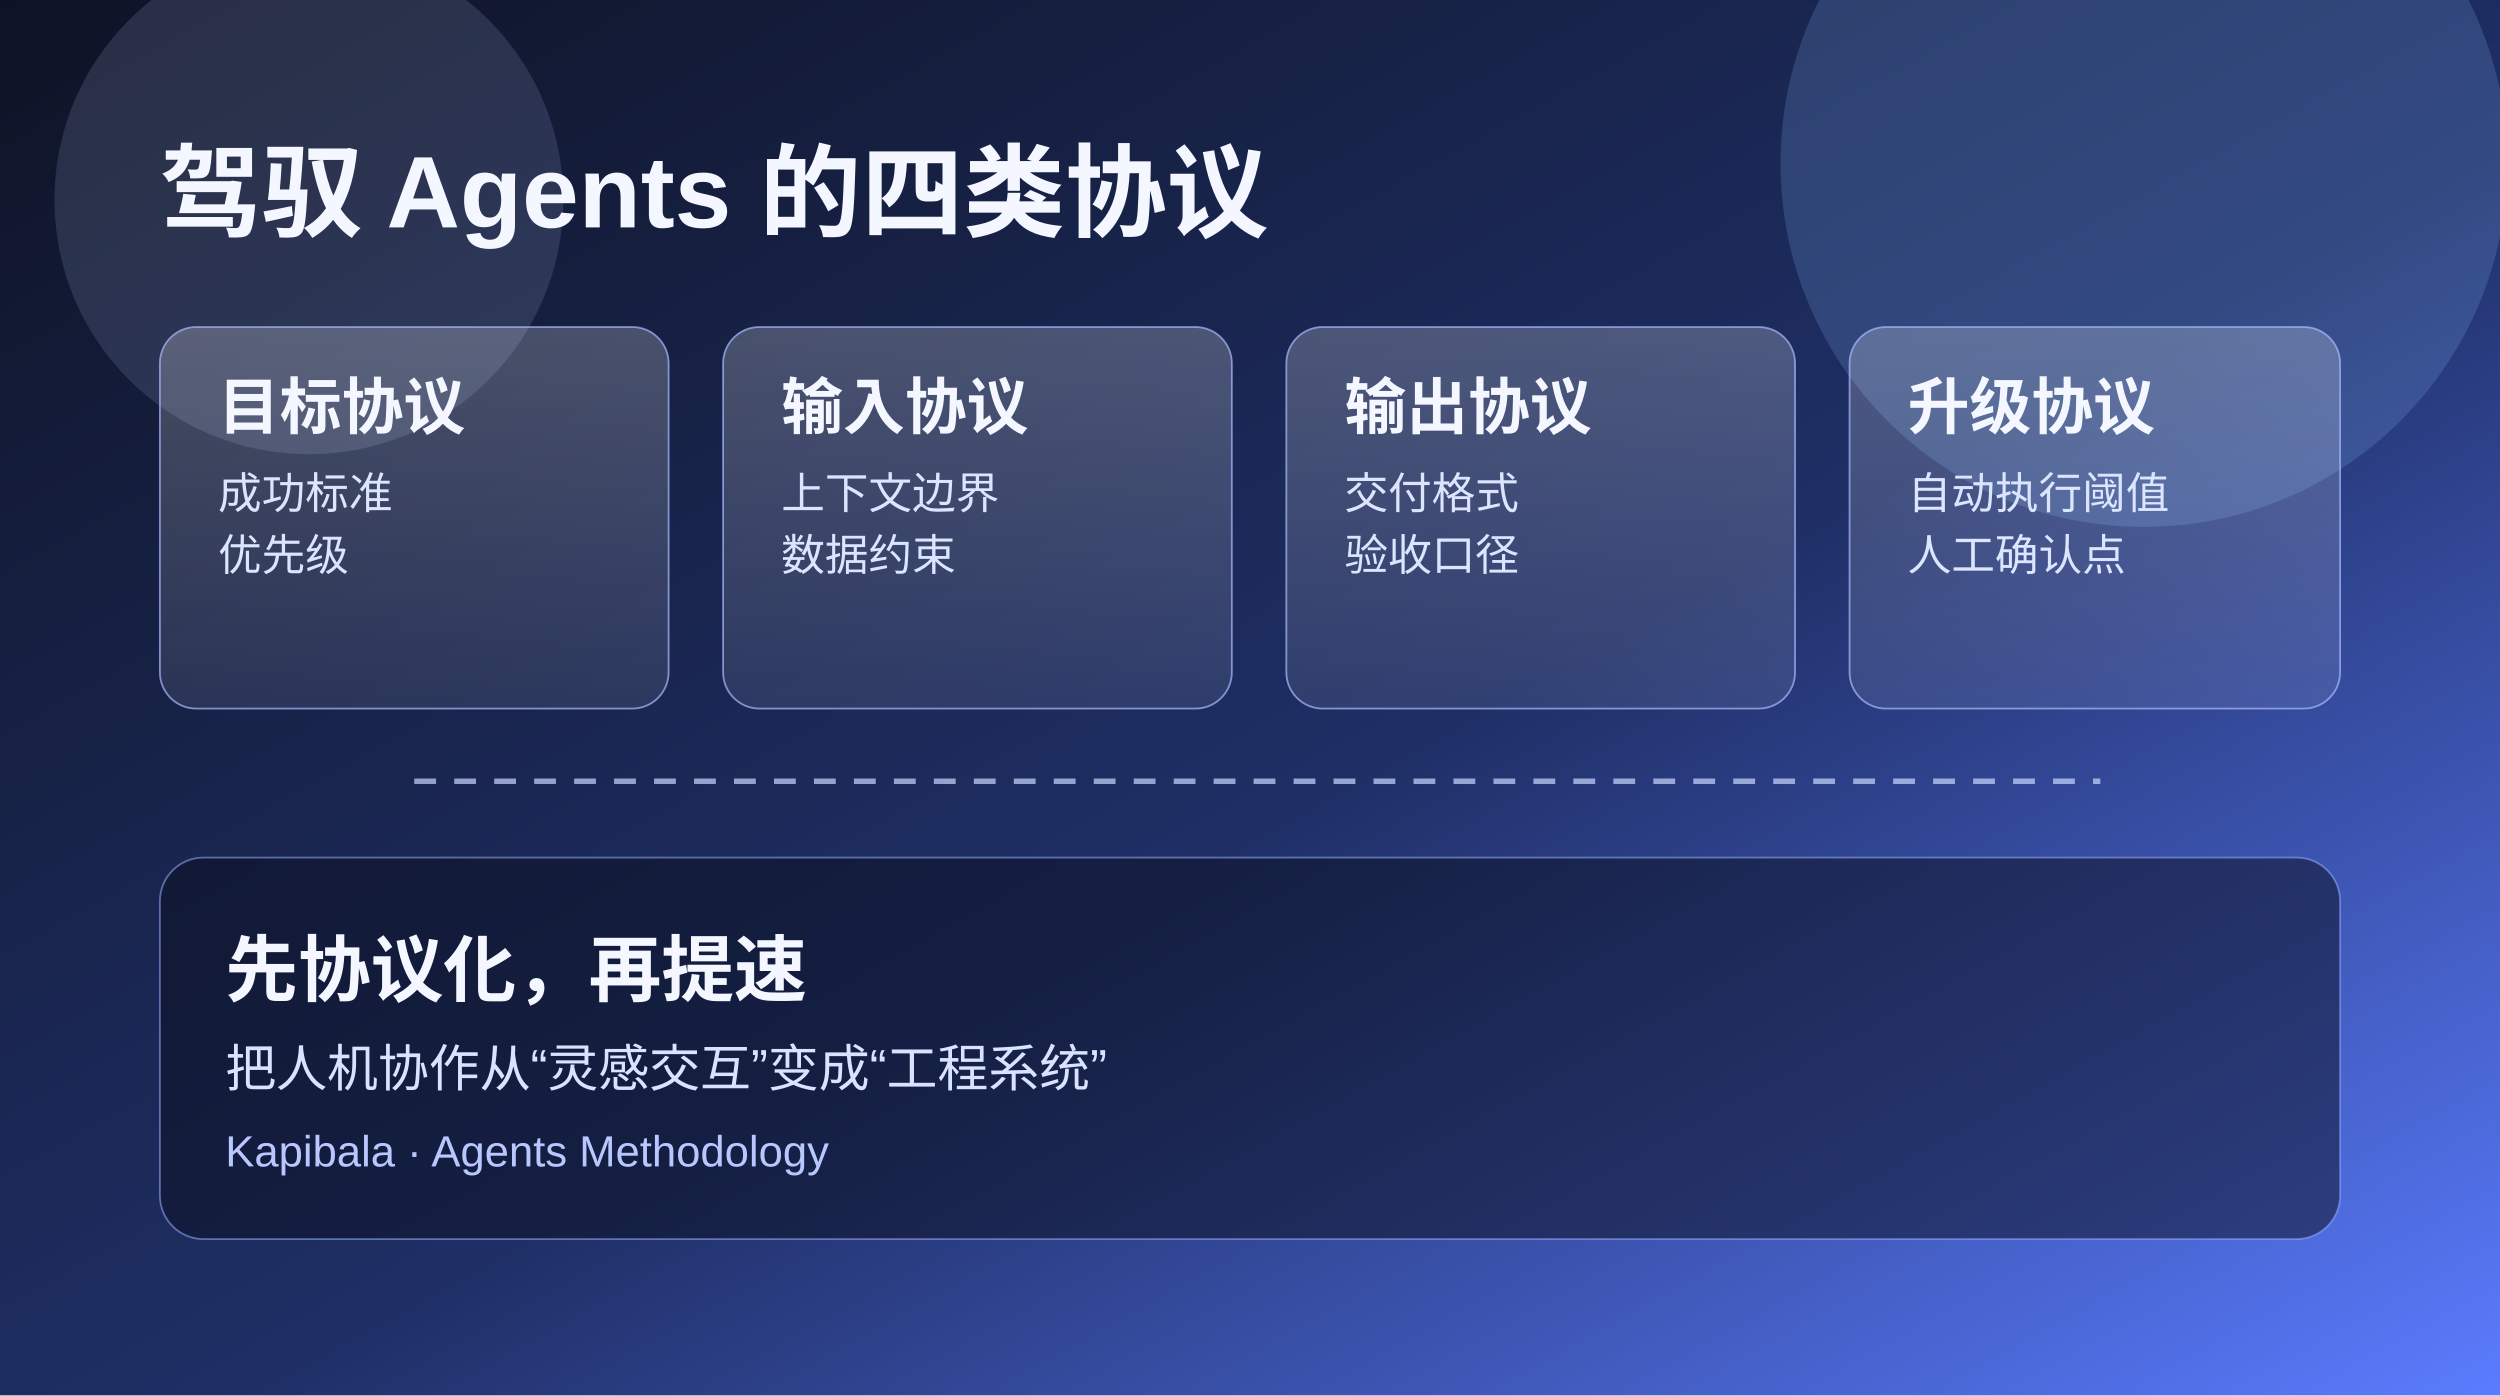
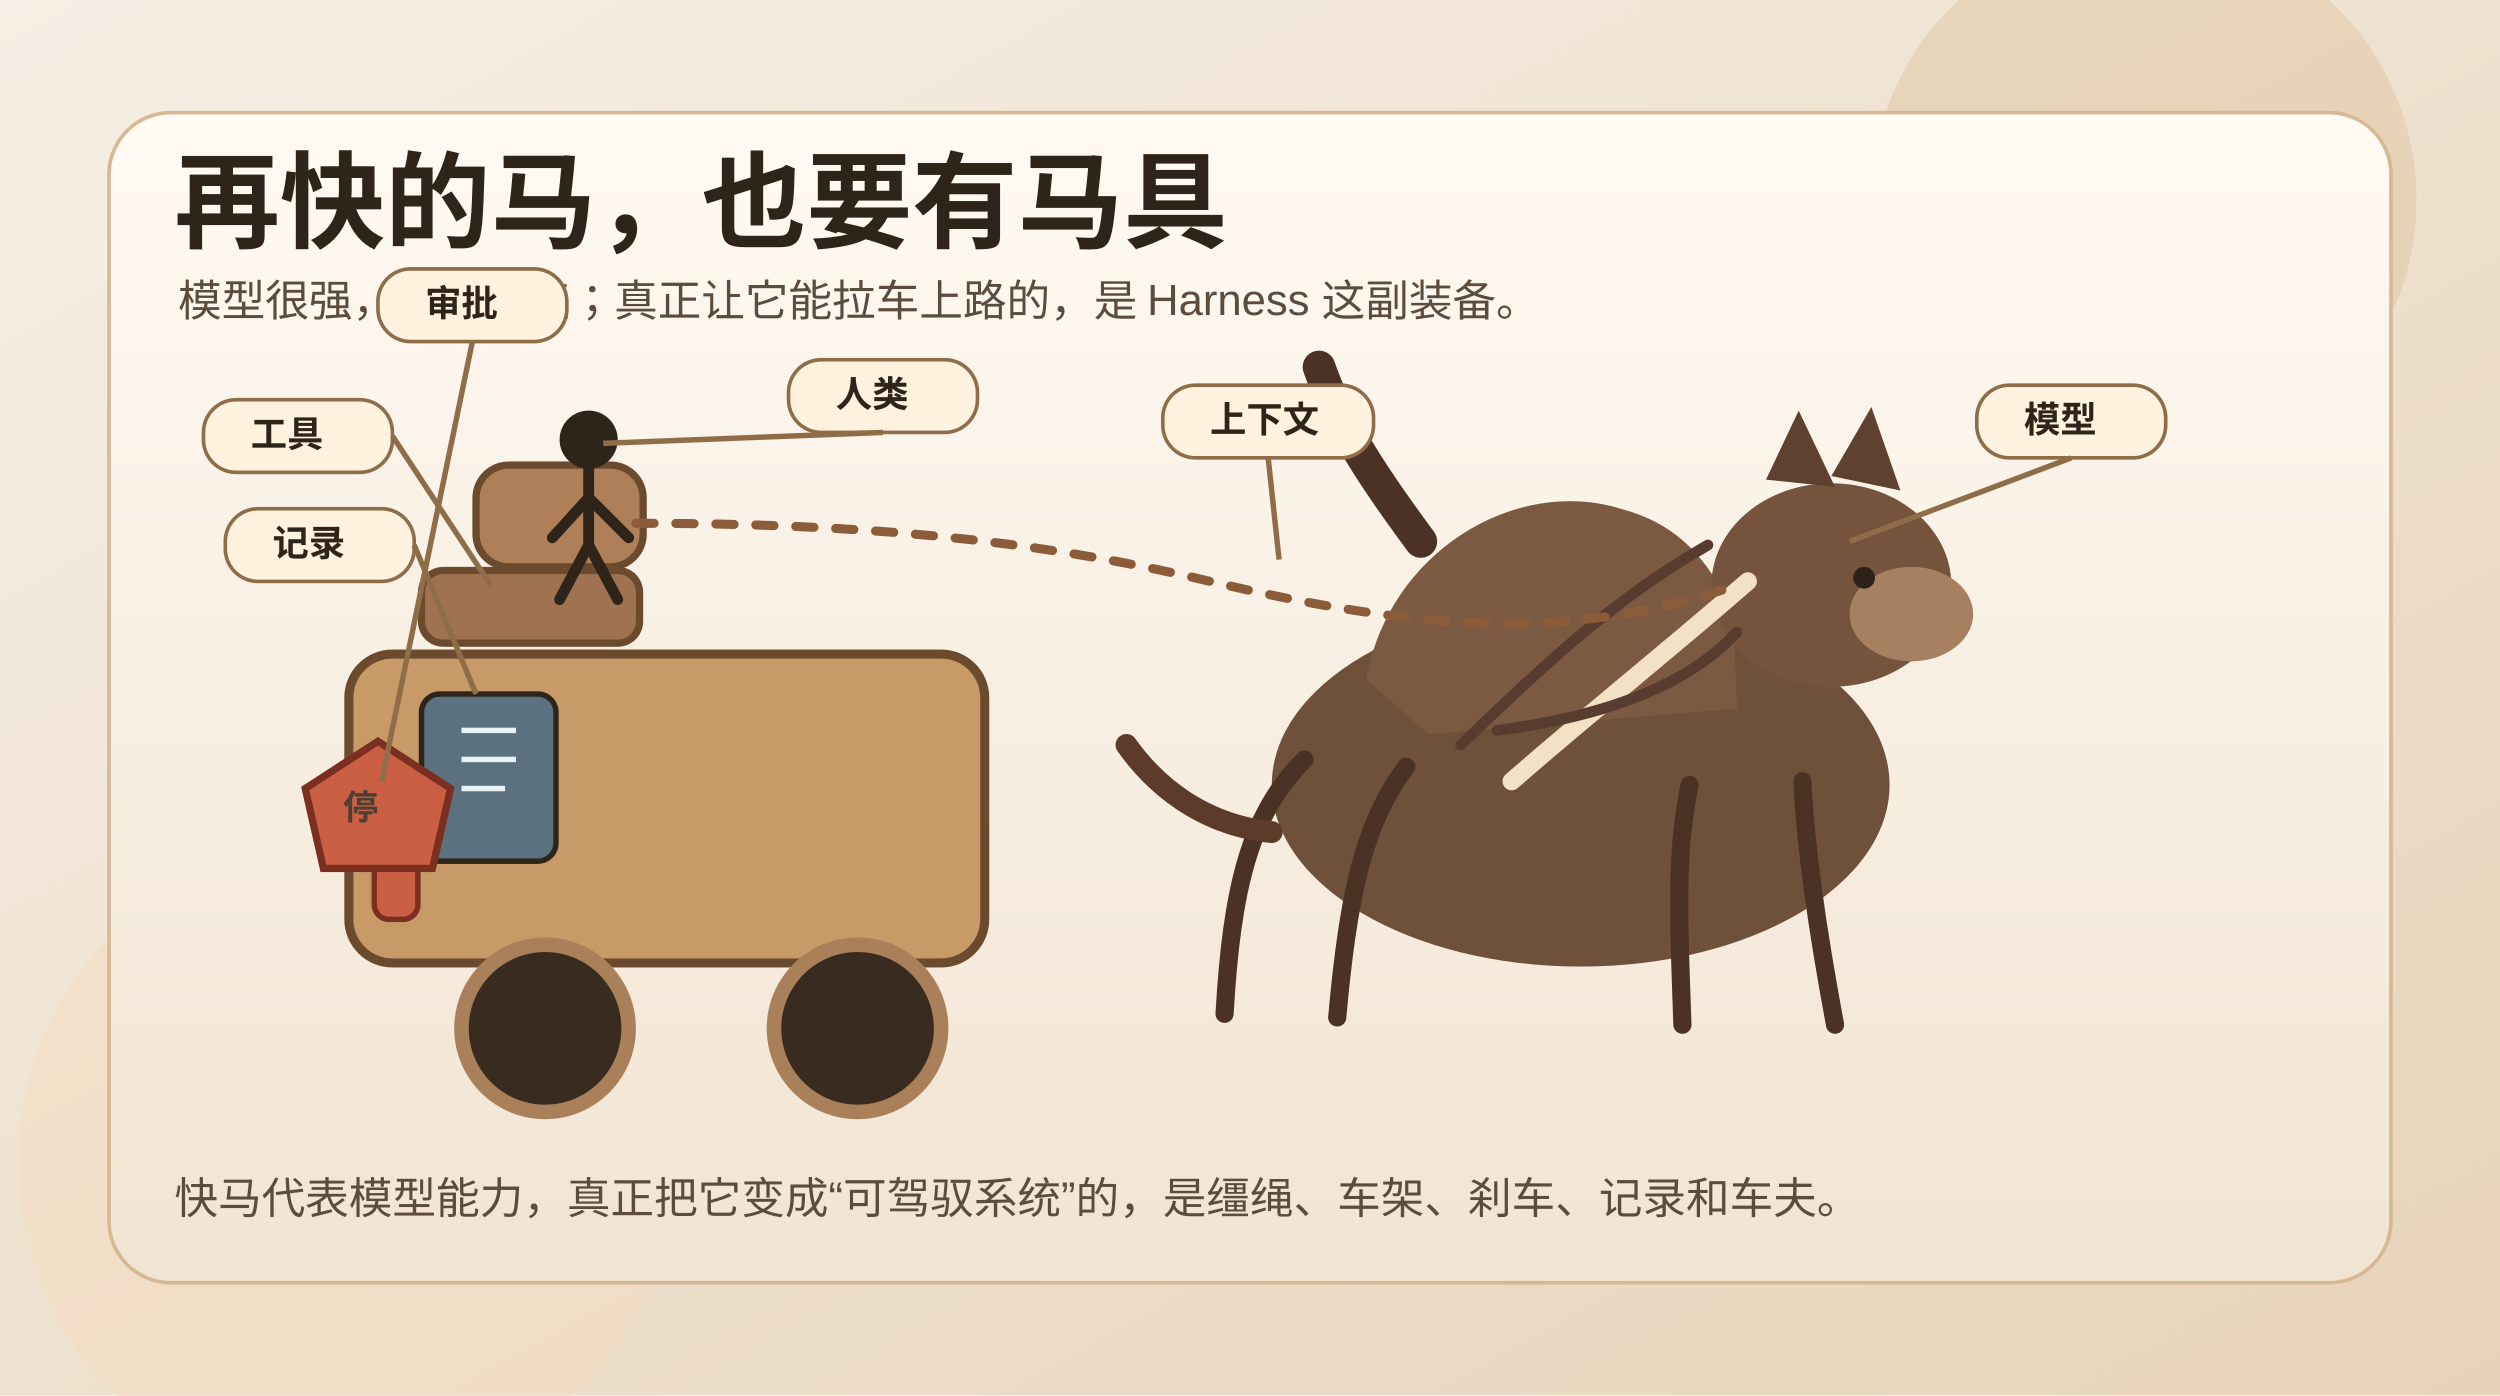
- <svg xmlns="http://www.w3.org/2000/svg" viewBox="0 0 1376 768" role="img" aria-label="驾驭 Agents 协议框架">
+ <svg xmlns="http://www.w3.org/2000/svg" viewBox="0 0 1376 768" role="img" aria-label="快马与马具，比喻 agent harness 让强大的 Agent 变得可控">
  <defs>
-     <linearGradient id="bg1" x1="0%" y1="0%" x2="100%" y2="100%">
-       <stop offset="0%" stop-color="#0e1324" />
-       <stop offset="55%" stop-color="#1f2f66" />
-       <stop offset="100%" stop-color="#5b7cff" />
+     <linearGradient id="bg-horse" x1="0%" y1="0%" x2="100%" y2="100%">
+       <stop offset="0%" stop-color="#f6efe5" />
+       <stop offset="100%" stop-color="#e7d3b9" />
    </linearGradient>
-     <linearGradient id="card" x1="0%" y1="0%" x2="0%" y2="100%">
-       <stop offset="0%" stop-color="#ffffff" stop-opacity="0.22" />
-       <stop offset="100%" stop-color="#ffffff" stop-opacity="0.08" />
+     <linearGradient id="paper-horse" x1="0%" y1="0%" x2="0%" y2="100%">
+       <stop offset="0%" stop-color="#fffaf3" />
+       <stop offset="100%" stop-color="#f1e4d2" />
    </linearGradient>
+     <style>
+       .title { font: 700 58px Georgia, "Times New Roman", serif; fill: #2f241a; }
+       .subtitle { font: 500 24px "Helvetica Neue", Arial, sans-serif; fill: #5d4c3d; }
+       .label { font: 700 24px "Helvetica Neue", Arial, sans-serif; fill: #2f241a; }
+       .small { font: 600 19px "Helvetica Neue", Arial, sans-serif; fill: #4f3f32; }
+       .tag { font: 700 20px "Helvetica Neue", Arial, sans-serif; fill: #2f241a; }
+     </style>
  </defs>
-   <rect width="1376" height="768" fill="url(#bg1)" />
-   <circle cx="1180" cy="90" r="200" fill="#8ec5ff" fill-opacity="0.18" />
-   <circle cx="170" cy="110" r="140" fill="#c1d5ff" fill-opacity="0.14" />
-   <text x="88" y="126" font-size="56" fill="#f4f7ff" font-family="Arial, sans-serif" font-weight="700">驾驭 Agents 的四类协议</text>
-   <g font-family="Arial, sans-serif">
-     <rect x="88" y="180" width="280" height="210" rx="20" fill="url(#card)" stroke="#a8bbff" stroke-opacity="0.7" />
-     <text x="120" y="236" font-size="34" fill="#f4f7ff" font-weight="700">目标协议</text>
-     <text x="120" y="280" font-size="24" fill="#dce5ff">成功标准</text>
-     <text x="120" y="314" font-size="24" fill="#dce5ff">优先级</text>
-     <rect x="398" y="180" width="280" height="210" rx="20" fill="url(#card)" stroke="#a8bbff" stroke-opacity="0.7" />
-     <text x="430" y="236" font-size="34" fill="#f4f7ff" font-weight="700">输入协议</text>
-     <text x="430" y="280" font-size="24" fill="#dce5ff">上下文边界</text>
-     <text x="430" y="314" font-size="24" fill="#dce5ff">数据约束</text>
-     <rect x="708" y="180" width="280" height="210" rx="20" fill="url(#card)" stroke="#a8bbff" stroke-opacity="0.7" />
-     <text x="740" y="236" font-size="34" fill="#f4f7ff" font-weight="700">输出协议</text>
-     <text x="740" y="280" font-size="24" fill="#dce5ff">交付格式</text>
-     <text x="740" y="314" font-size="24" fill="#dce5ff">验收口径</text>
-     <rect x="1018" y="180" width="270" height="210" rx="20" fill="url(#card)" stroke="#a8bbff" stroke-opacity="0.7" />
-     <text x="1050" y="236" font-size="34" fill="#f4f7ff" font-weight="700">升级协议</text>
-     <text x="1050" y="280" font-size="24" fill="#dce5ff">自动执行阈值</text>
-     <text x="1050" y="314" font-size="24" fill="#dce5ff">人工确认点</text>
-   </g>
-   <line x1="228" y1="430" x2="1156" y2="430" stroke="#cad7ff" stroke-width="3" stroke-dasharray="12 10" stroke-opacity="0.7" />
-   <rect x="88" y="472" width="1200" height="210" rx="24" fill="#0a0f1f" fill-opacity="0.5" stroke="#95acff" stroke-opacity="0.55" />
-   <text x="124" y="548" font-size="40" fill="#f4f7ff" font-family="Arial, sans-serif" font-weight="700">先协议化，再提速</text>
-   <text x="124" y="598" font-size="28" fill="#d9e3ff" font-family="Arial, sans-serif">把人机协作从“灵感交互”变成“工程系统”</text>
-   <text x="124" y="642" font-size="24" fill="#b8c8ff" font-family="Arial, sans-serif">Kapibala · Agents Methodology</text>
+   <rect width="1376" height="768" fill="url(#bg-horse)" />
+   <circle cx="1180" cy="110" r="150" fill="#d8b98f" fill-opacity="0.35" />
+   <circle cx="190" cy="640" r="180" fill="#f3dcc0" fill-opacity="0.55" />
+   <rect x="60" y="62" width="1256" height="644" rx="34" fill="url(#paper-horse)" stroke="#d7b894" stroke-width="2" />
+   <text x="96" y="132" class="title">再快的马，也要有马具</text>
+   <text x="98" y="174" class="subtitle">模型很强，只是起点；真正让它能拉车上路的，是 Harness 这副装备。</text>
+   <rect x="192" y="360" width="350" height="170" rx="24" fill="#c79a68" stroke="#6b4a2e" stroke-width="5" />
+   <rect x="232" y="314" width="120" height="40" rx="12" fill="#9f7352" stroke="#6b4a2e" stroke-width="4" />
+   <rect x="262" y="256" width="92" height="56" rx="18" fill="#ae7f58" stroke="#6b4a2e" stroke-width="4" />
+   <circle cx="300" cy="566" r="46" fill="#3a2b20" stroke="#a98059" stroke-width="8" />
+   <circle cx="472" cy="566" r="46" fill="#3a2b20" stroke="#a98059" stroke-width="8" />
+   <rect x="232" y="382" width="74" height="92" rx="10" fill="#5b7180" stroke="#2f241a" stroke-width="3" />
+   <line x1="254" y1="402" x2="284" y2="402" stroke="#e9f2f5" stroke-width="3" />
+   <line x1="254" y1="418" x2="284" y2="418" stroke="#e9f2f5" stroke-width="3" />
+   <line x1="254" y1="434" x2="278" y2="434" stroke="#e9f2f5" stroke-width="3" />
+   <rect x="206" y="446" width="24" height="60" rx="8" fill="#cb5f43" stroke="#7b2f20" stroke-width="3" />
+   <polygon points="168,434 208,408 248,434 238,478 178,478" fill="#cb5f43" stroke="#7b2f20" stroke-width="4" />
+   <text x="189" y="451" class="small" fill="#fff7f0">停</text>
+   <circle cx="324" cy="242" r="16" fill="#2f241a" />
+   <line x1="324" y1="258" x2="324" y2="300" stroke="#2f241a" stroke-width="6" stroke-linecap="round" />
+   <line x1="324" y1="274" x2="304" y2="296" stroke="#2f241a" stroke-width="6" stroke-linecap="round" />
+   <line x1="324" y1="274" x2="346" y2="296" stroke="#2f241a" stroke-width="6" stroke-linecap="round" />
+   <line x1="324" y1="300" x2="308" y2="330" stroke="#2f241a" stroke-width="6" stroke-linecap="round" />
+   <line x1="324" y1="300" x2="340" y2="330" stroke="#2f241a" stroke-width="6" stroke-linecap="round" />
+   <ellipse cx="870" cy="432" rx="170" ry="100" fill="#6f503a" />
+   <path d="M752 374 C764 304 834 262 892 280 C922 288 940 306 954 338 L956 390 L786 404 Z" fill="#7c5a42" />
+   <ellipse cx="1008" cy="322" rx="66" ry="56" fill="#76533d" />
+   <ellipse cx="1052" cy="338" rx="34" ry="26" fill="#a68060" />
+   <polygon points="972,264 990,226 1010,268" fill="#5e412f" />
+   <polygon points="1008,262 1030,224 1046,270" fill="#5e412f" />
+   <circle cx="1026" cy="318" r="6" fill="#2d2219" />
+   <path d="M782 298 C748 252 736 230 726 202" fill="none" stroke="#4b3224" stroke-width="18" stroke-linecap="round" />
+   <path d="M718 418 C688 448 678 488 674 558" fill="none" stroke="#4b3224" stroke-width="10" stroke-linecap="round" />
+   <path d="M774 422 C750 454 742 494 736 560" fill="none" stroke="#4b3224" stroke-width="10" stroke-linecap="round" />
+   <path d="M930 432 C922 470 924 506 926 564" fill="none" stroke="#4b3224" stroke-width="10" stroke-linecap="round" />
+   <path d="M992 430 C994 468 1000 510 1010 564" fill="none" stroke="#4b3224" stroke-width="10" stroke-linecap="round" />
+   <path d="M700 458 C660 454 634 430 620 410" fill="none" stroke="#5c3b2b" stroke-width="12" stroke-linecap="round" />
+   <path d="M962 320 C916 360 878 390 832 430" fill="none" stroke="#f2e1c5" stroke-width="10" stroke-linecap="round" />
+   <path d="M940 300 C888 330 852 364 804 410" fill="none" stroke="#573c2f" stroke-width="6" stroke-linecap="round" />
+   <path d="M956 348 C930 376 886 394 824 402" fill="none" stroke="#573c2f" stroke-width="6" stroke-linecap="round" />
+   <path d="M350 288 C468 288 566 296 666 320 C768 344 860 356 956 322" fill="none" stroke="#8c5c3a" stroke-width="5" stroke-linecap="round" stroke-dasharray="10 12" />
+   <rect x="112" y="220" width="104" height="40" rx="18" fill="#fff3df" stroke="#8f6d49" stroke-width="2" />
+   <text x="138" y="246" class="tag">工具</text>
+   <line x1="216" y1="240" x2="270" y2="322" stroke="#8f6d49" stroke-width="3" />
+   <rect x="124" y="280" width="104" height="40" rx="18" fill="#fff3df" stroke="#8f6d49" stroke-width="2" />
+   <text x="150" y="306" class="tag">记录</text>
+   <line x1="228" y1="300" x2="262" y2="382" stroke="#8f6d49" stroke-width="3" />
+   <rect x="208" y="148" width="104" height="40" rx="18" fill="#fff3df" stroke="#8f6d49" stroke-width="2" />
+   <text x="234" y="174" class="tag">审批</text>
+   <line x1="260" y1="188" x2="210" y2="430" stroke="#8f6d49" stroke-width="3" />
+   <rect x="434" y="198" width="104" height="40" rx="18" fill="#fff3df" stroke="#8f6d49" stroke-width="2" />
+   <text x="460" y="224" class="tag">人类</text>
+   <line x1="486" y1="238" x2="332" y2="244" stroke="#8f6d49" stroke-width="3" />
+   <rect x="640" y="212" width="116" height="40" rx="18" fill="#fff3df" stroke="#8f6d49" stroke-width="2" />
+   <text x="666" y="238" class="tag">上下文</text>
+   <line x1="698" y1="252" x2="704" y2="308" stroke="#8f6d49" stroke-width="3" />
+   <rect x="1088" y="212" width="104" height="40" rx="18" fill="#fff3df" stroke="#8f6d49" stroke-width="2" />
+   <text x="1114" y="238" class="tag">模型</text>
+   <line x1="1140" y1="252" x2="1018" y2="298" stroke="#8f6d49" stroke-width="3" />
+   <text x="96" y="668" class="subtitle">快马代表模型能力，真正把它变成“可驾驭系统”的，是缰绳、车架、刹车、记录和车夫。</text>
</svg>
